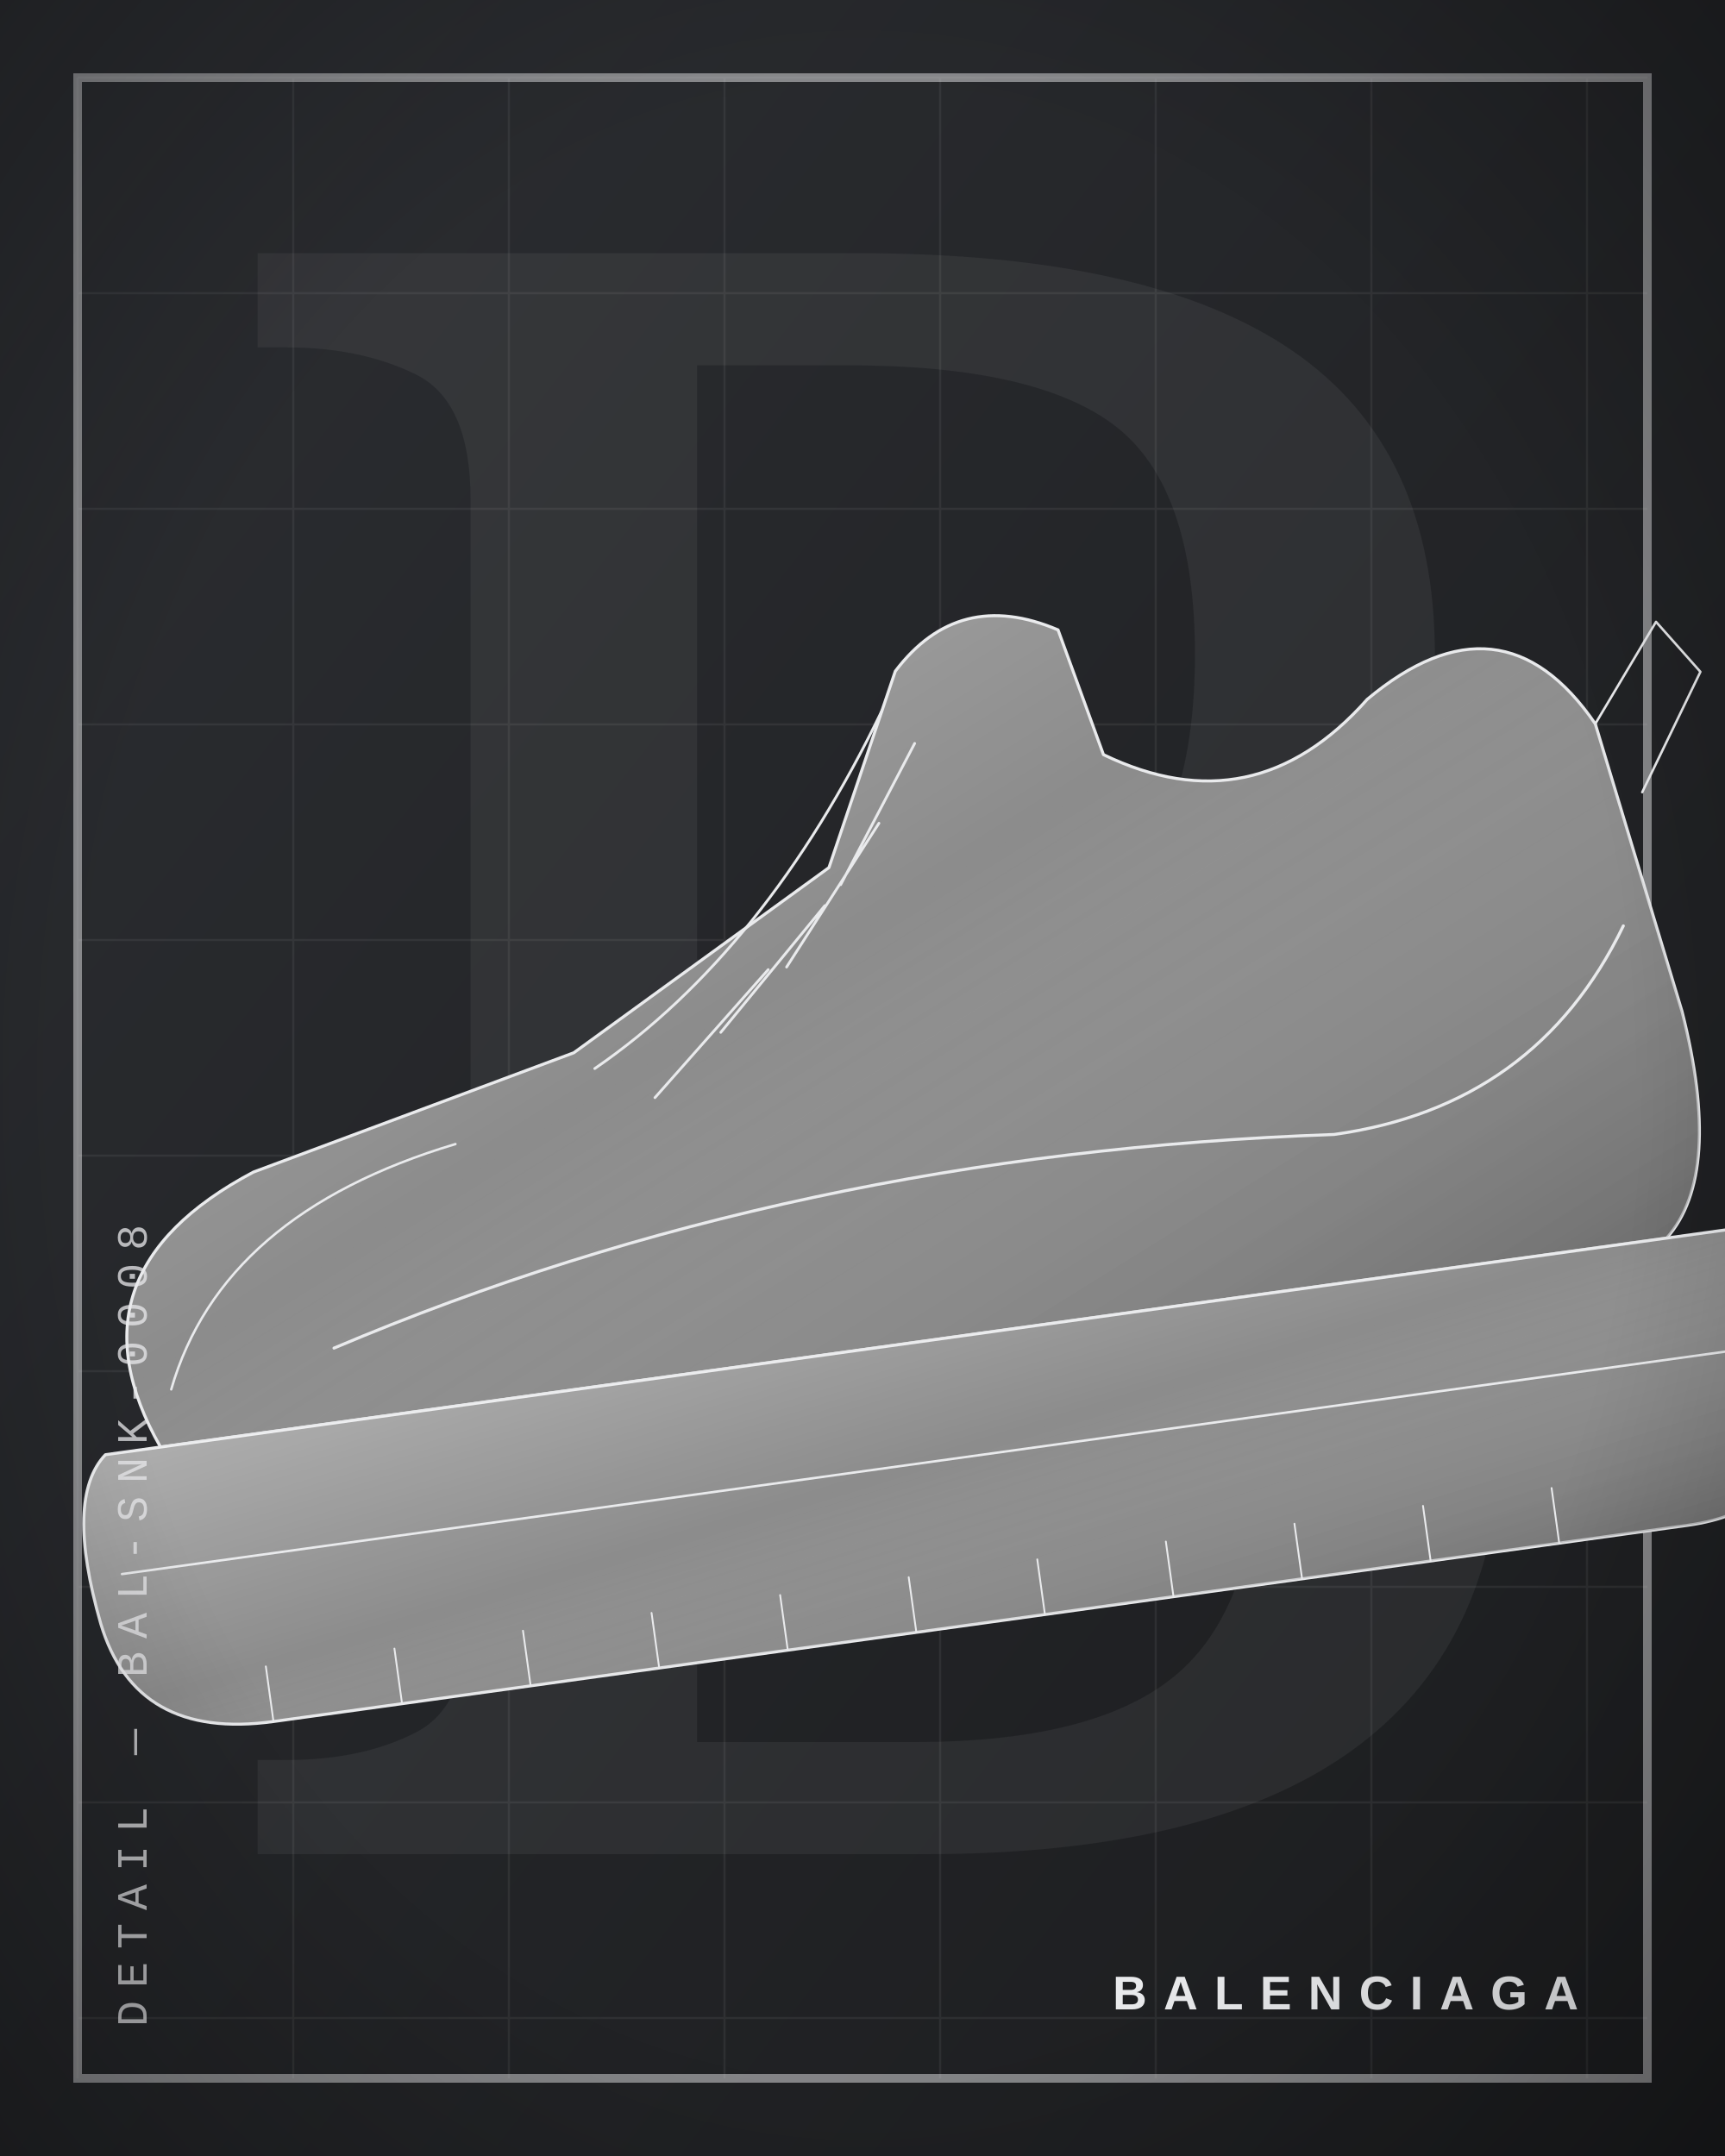
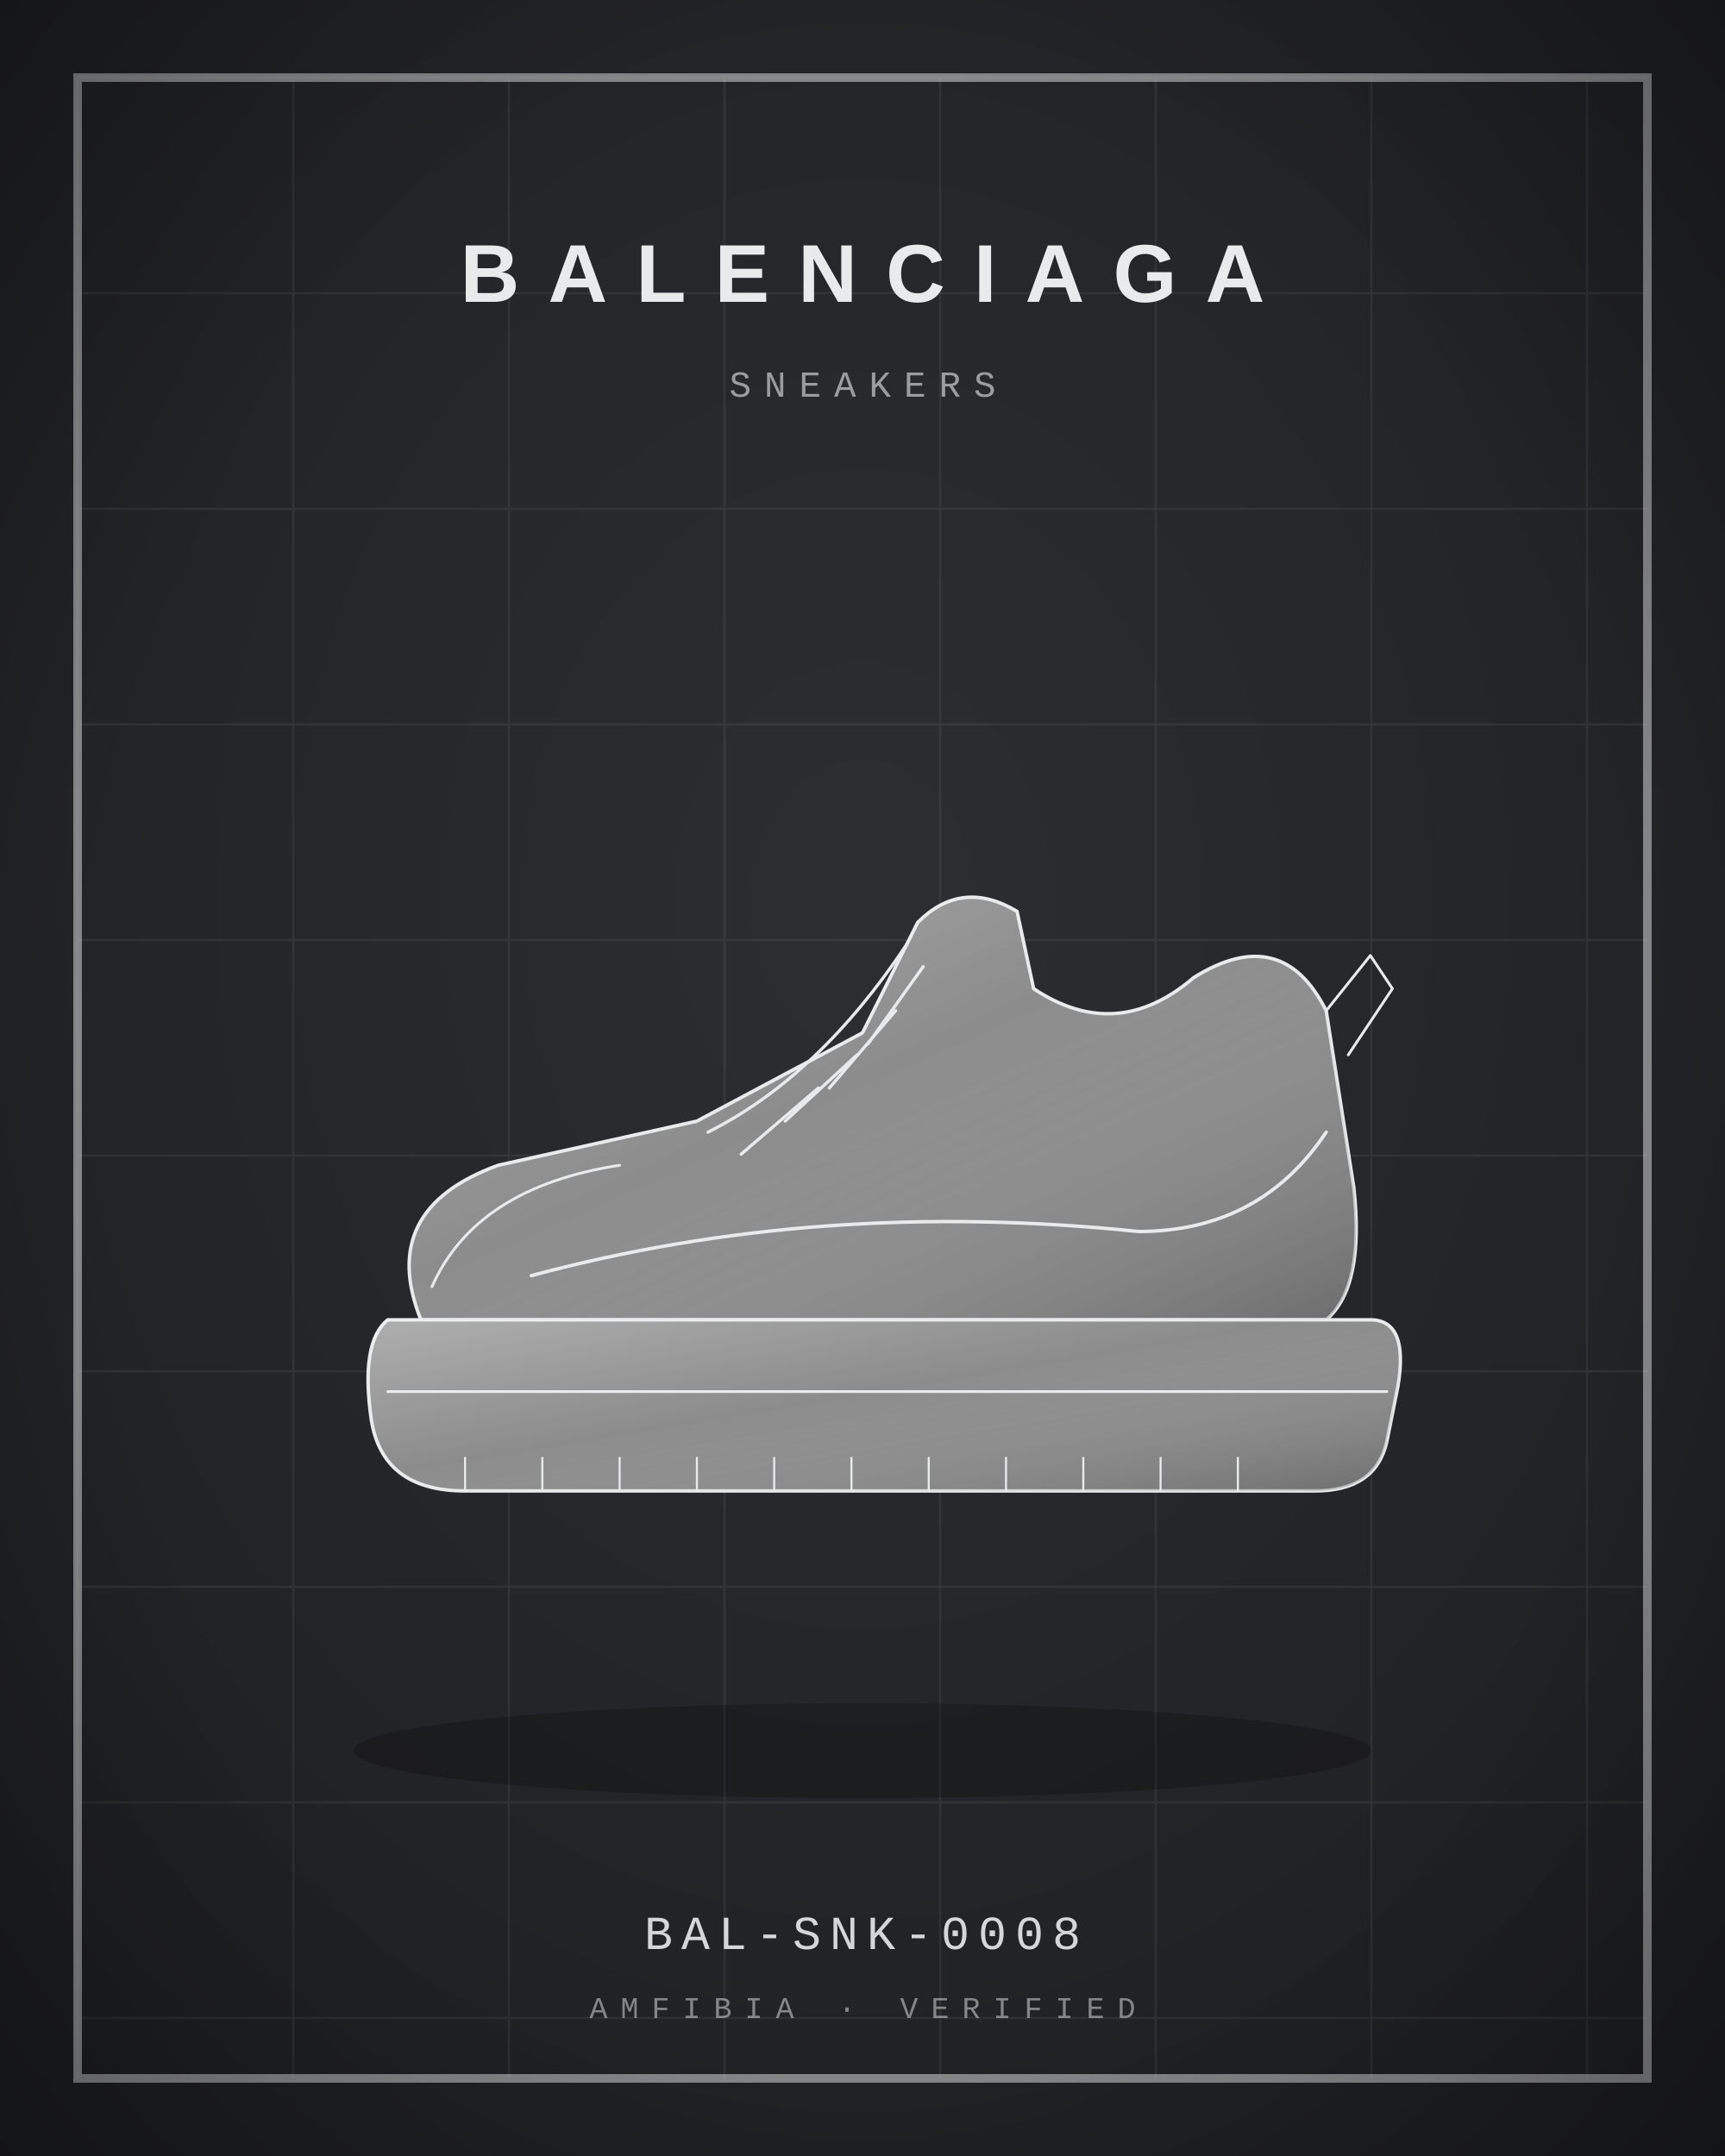
<svg xmlns="http://www.w3.org/2000/svg" viewBox="0 0 400 500" width="800" height="1000">
  <defs>
    <radialGradient id="bg" cx="50%" cy="42%" r="80%">
      <stop offset="0" stop-color="#2C2E32" />
      <stop offset="1" stop-color="#1B1C1E" />
    </radialGradient>
    <linearGradient id="bgd" x1="0" y1="0" x2="1" y2="1">
      <stop offset="0" stop-color="#2C2E32" />
      <stop offset="1" stop-color="#1B1C1E" />
    </linearGradient>
    <linearGradient id="sheen" x1="0" y1="0" x2="1" y2="1">
      <stop offset="0" stop-color="#fff" stop-opacity=".30" />
      <stop offset=".45" stop-color="#fff" stop-opacity="0" />
      <stop offset="1" stop-color="#000" stop-opacity=".22" />
    </linearGradient>
    <linearGradient id="multi" x1="0" y1="0" x2="1" y2="1">
      <stop offset="0" stop-color="#B3122E" />
      <stop offset=".35" stop-color="#C9A227" />
      <stop offset=".7" stop-color="#2F5D46" />
      <stop offset="1" stop-color="#3557A0" />
    </linearGradient>
    <radialGradient id="vig" cx="50%" cy="50%" r="75%">
      <stop offset=".6" stop-color="#000" stop-opacity="0" />
      <stop offset="1" stop-color="#000" stop-opacity=".35" />
    </radialGradient>
  </defs>
-   <rect width="400" height="500" fill="url(#bgd)" />
-   <text x="210" y="430" text-anchor="middle" font-family="Georgia, serif" font-size="520" fill="#E9EAEC" opacity="0.06">B</text>
+   <rect width="400" height="500" fill="url(#bg)" />
  <path d="M18 18 L18 482 M68 18 L68 482 M118 18 L118 482 M168 18 L168 482 M218 18 L218 482 M268 18 L268 482 M318 18 L318 482 M368 18 L368 482 M18 18 L382 18 M18 68 L382 68 M18 118 L382 118 M18 168 L382 168 M18 218 L382 218 M18 268 L382 268 M18 318 L382 318 M18 368 L382 368 M18 418 L382 418 M18 468 L382 468 " stroke="#E9EAEC" stroke-width="0.5" opacity="0.07" />
  <rect x="18" y="18" width="364" height="464" fill="none" stroke="#E9EAEC" stroke-width="2" opacity="0.5" />
-   <g transform="rotate(-7.9 200 250) translate(-16 20) scale(2.15)">
-     <path d="M20 136 Q12 116 34 108 L70 100 L100 84 L110 64 Q118 56 128 62 L131 76 Q146 86 160 74 Q176 64 184 80 L189 112 Q191 130 184 136 Z" fill="#8C8C8C" stroke="#E9EAEC" stroke-width="1.4" stroke-linejoin="round" stroke-linecap="round" vector-effect="non-scaling-stroke" />
+   <ellipse cx="200" cy="406" rx="118" ry="11" fill="#000" opacity="0.22" />
+   <g transform="translate(72 132) scale(1.28)">
+     <path d="M20 136 Q12 116 34 108 L70 100 L100 84 L110 64 Q118 56 128 62 L131 76 Q146 86 160 74 Q176 64 184 80 L189 112 Q191 130 184 136 Z" fill="#8C8C8C" stroke="#E9EAEC" stroke-width="1.6" stroke-linejoin="round" stroke-linecap="round" vector-effect="non-scaling-stroke" />
    <path d="M20 136 Q12 116 34 108 L70 100 L100 84 L110 64 Q118 56 128 62 L131 76 Q146 86 160 74 Q176 64 184 80 L189 112 Q191 130 184 136 Z" fill="url(#sheen)" stroke="none" />
-     <path d="M14 136 L192 136 Q199 136 197 148 L195 158 Q193 167 182 167 L28 167 Q13 167 11 154 Q9 140 14 136 Z" fill="#8C8C8C" stroke="#E9EAEC" stroke-width="1.4" stroke-linejoin="round" stroke-linecap="round" vector-effect="non-scaling-stroke" />
+     <path d="M14 136 L192 136 Q199 136 197 148 L195 158 Q193 167 182 167 L28 167 Q13 167 11 154 Q9 140 14 136 Z" fill="#8C8C8C" stroke="#E9EAEC" stroke-width="1.6" stroke-linejoin="round" stroke-linecap="round" vector-effect="non-scaling-stroke" />
    <path d="M14 136 L192 136 Q199 136 197 148 L195 158 Q193 167 182 167 L28 167 Q13 167 11 154 Q9 140 14 136 Z" fill="url(#sheen)" stroke="none" />
-     <path d="M14 149 L195 149" fill="none" stroke="#E9EAEC" stroke-width="1.12" stroke-linejoin="round" stroke-linecap="round" vector-effect="non-scaling-stroke" />
-     <path d="M28 161 L28 167 M42 161 L42 167 M56 161 L56 167 M70 161 L70 167 M84 161 L84 167 M98 161 L98 167 M112 161 L112 167 M126 161 L126 167 M140 161 L140 167 M154 161 L154 167 M168 161 L168 167" fill="none" stroke="#E9EAEC" stroke-width="0.84" stroke-linejoin="round" stroke-linecap="round" vector-effect="non-scaling-stroke" />
-     <path d="M72 102 Q92 92 108 68" fill="none" stroke="#E9EAEC" stroke-width="1.26" stroke-linejoin="round" stroke-linecap="round" vector-effect="non-scaling-stroke" />
-     <path d="M78 106 L92 94 M86 100 L99 88 M94 94 L106 80 M101 86 L111 72" fill="none" stroke="#E9EAEC" stroke-width="1.26" stroke-linejoin="round" stroke-linecap="round" vector-effect="non-scaling-stroke" />
-     <path d="M40 128 Q92 114 150 120 Q172 120 184 102" fill="none" stroke="#E9EAEC" stroke-width="1.4" stroke-linejoin="round" stroke-linecap="round" vector-effect="non-scaling-stroke" />
-     <path d="M22 130 Q30 112 56 108" fill="none" stroke="#E9EAEC" stroke-width="1.12" stroke-linejoin="round" stroke-linecap="round" vector-effect="non-scaling-stroke" />
-     <path d="M184 80 L192 70 L196 76 L188 88" fill="none" stroke="#E9EAEC" stroke-width="1.12" stroke-linejoin="round" stroke-linecap="round" vector-effect="non-scaling-stroke" />
-   </g>
-   <g transform="translate(34 470) rotate(-90)">
-     <text x="0" y="0" text-anchor="start" font-family="'Courier New', Courier, monospace" font-size="10" letter-spacing="3" fill="#E9EAEC" opacity="0.75">DETAIL — BAL-SNK-0008</text>
+     <path d="M14 149 L195 149" fill="none" stroke="#E9EAEC" stroke-width="1.28" stroke-linejoin="round" stroke-linecap="round" vector-effect="non-scaling-stroke" />
+     <path d="M28 161 L28 167 M42 161 L42 167 M56 161 L56 167 M70 161 L70 167 M84 161 L84 167 M98 161 L98 167 M112 161 L112 167 M126 161 L126 167 M140 161 L140 167 M154 161 L154 167 M168 161 L168 167" fill="none" stroke="#E9EAEC" stroke-width="0.96" stroke-linejoin="round" stroke-linecap="round" vector-effect="non-scaling-stroke" />
+     <path d="M72 102 Q92 92 108 68" fill="none" stroke="#E9EAEC" stroke-width="1.44" stroke-linejoin="round" stroke-linecap="round" vector-effect="non-scaling-stroke" />
+     <path d="M78 106 L92 94 M86 100 L99 88 M94 94 L106 80 M101 86 L111 72" fill="none" stroke="#E9EAEC" stroke-width="1.44" stroke-linejoin="round" stroke-linecap="round" vector-effect="non-scaling-stroke" />
+     <path d="M40 128 Q92 114 150 120 Q172 120 184 102" fill="none" stroke="#E9EAEC" stroke-width="1.6" stroke-linejoin="round" stroke-linecap="round" vector-effect="non-scaling-stroke" />
+     <path d="M22 130 Q30 112 56 108" fill="none" stroke="#E9EAEC" stroke-width="1.28" stroke-linejoin="round" stroke-linecap="round" vector-effect="non-scaling-stroke" />
+     <path d="M184 80 L192 70 L196 76 L188 88" fill="none" stroke="#E9EAEC" stroke-width="1.28" stroke-linejoin="round" stroke-linecap="round" vector-effect="non-scaling-stroke" />
  </g>
  <g>
-     <text x="366" y="466" text-anchor="end" font-size="11" fill="#E9EAEC" font-family="Arial, Helvetica, sans-serif" font-weight="700" letter-spacing="3.85">BALENCIAGA</text>
+     <text x="200" y="70" text-anchor="middle" font-size="19" fill="#E9EAEC" font-family="Arial, Helvetica, sans-serif" font-weight="700" letter-spacing="6.65">BALENCIAGA</text>
  </g>
+   <text x="200" y="92" text-anchor="middle" font-family="'Courier New', Courier, monospace" font-size="8.5" letter-spacing="3" fill="#E9EAEC" opacity="0.6">SNEAKERS</text>
+   <text x="200" y="452" text-anchor="middle" font-family="'Courier New', Courier, monospace" font-size="11" letter-spacing="2" fill="#E9EAEC" opacity="0.9">BAL-SNK-0008</text>
+   <text x="200" y="468" text-anchor="middle" font-family="'Courier New', Courier, monospace" font-size="7" letter-spacing="3" fill="#E9EAEC" opacity="0.5">AMFIBIA · VERIFIED</text>
  <rect width="400" height="500" fill="url(#vig)" />
</svg>
